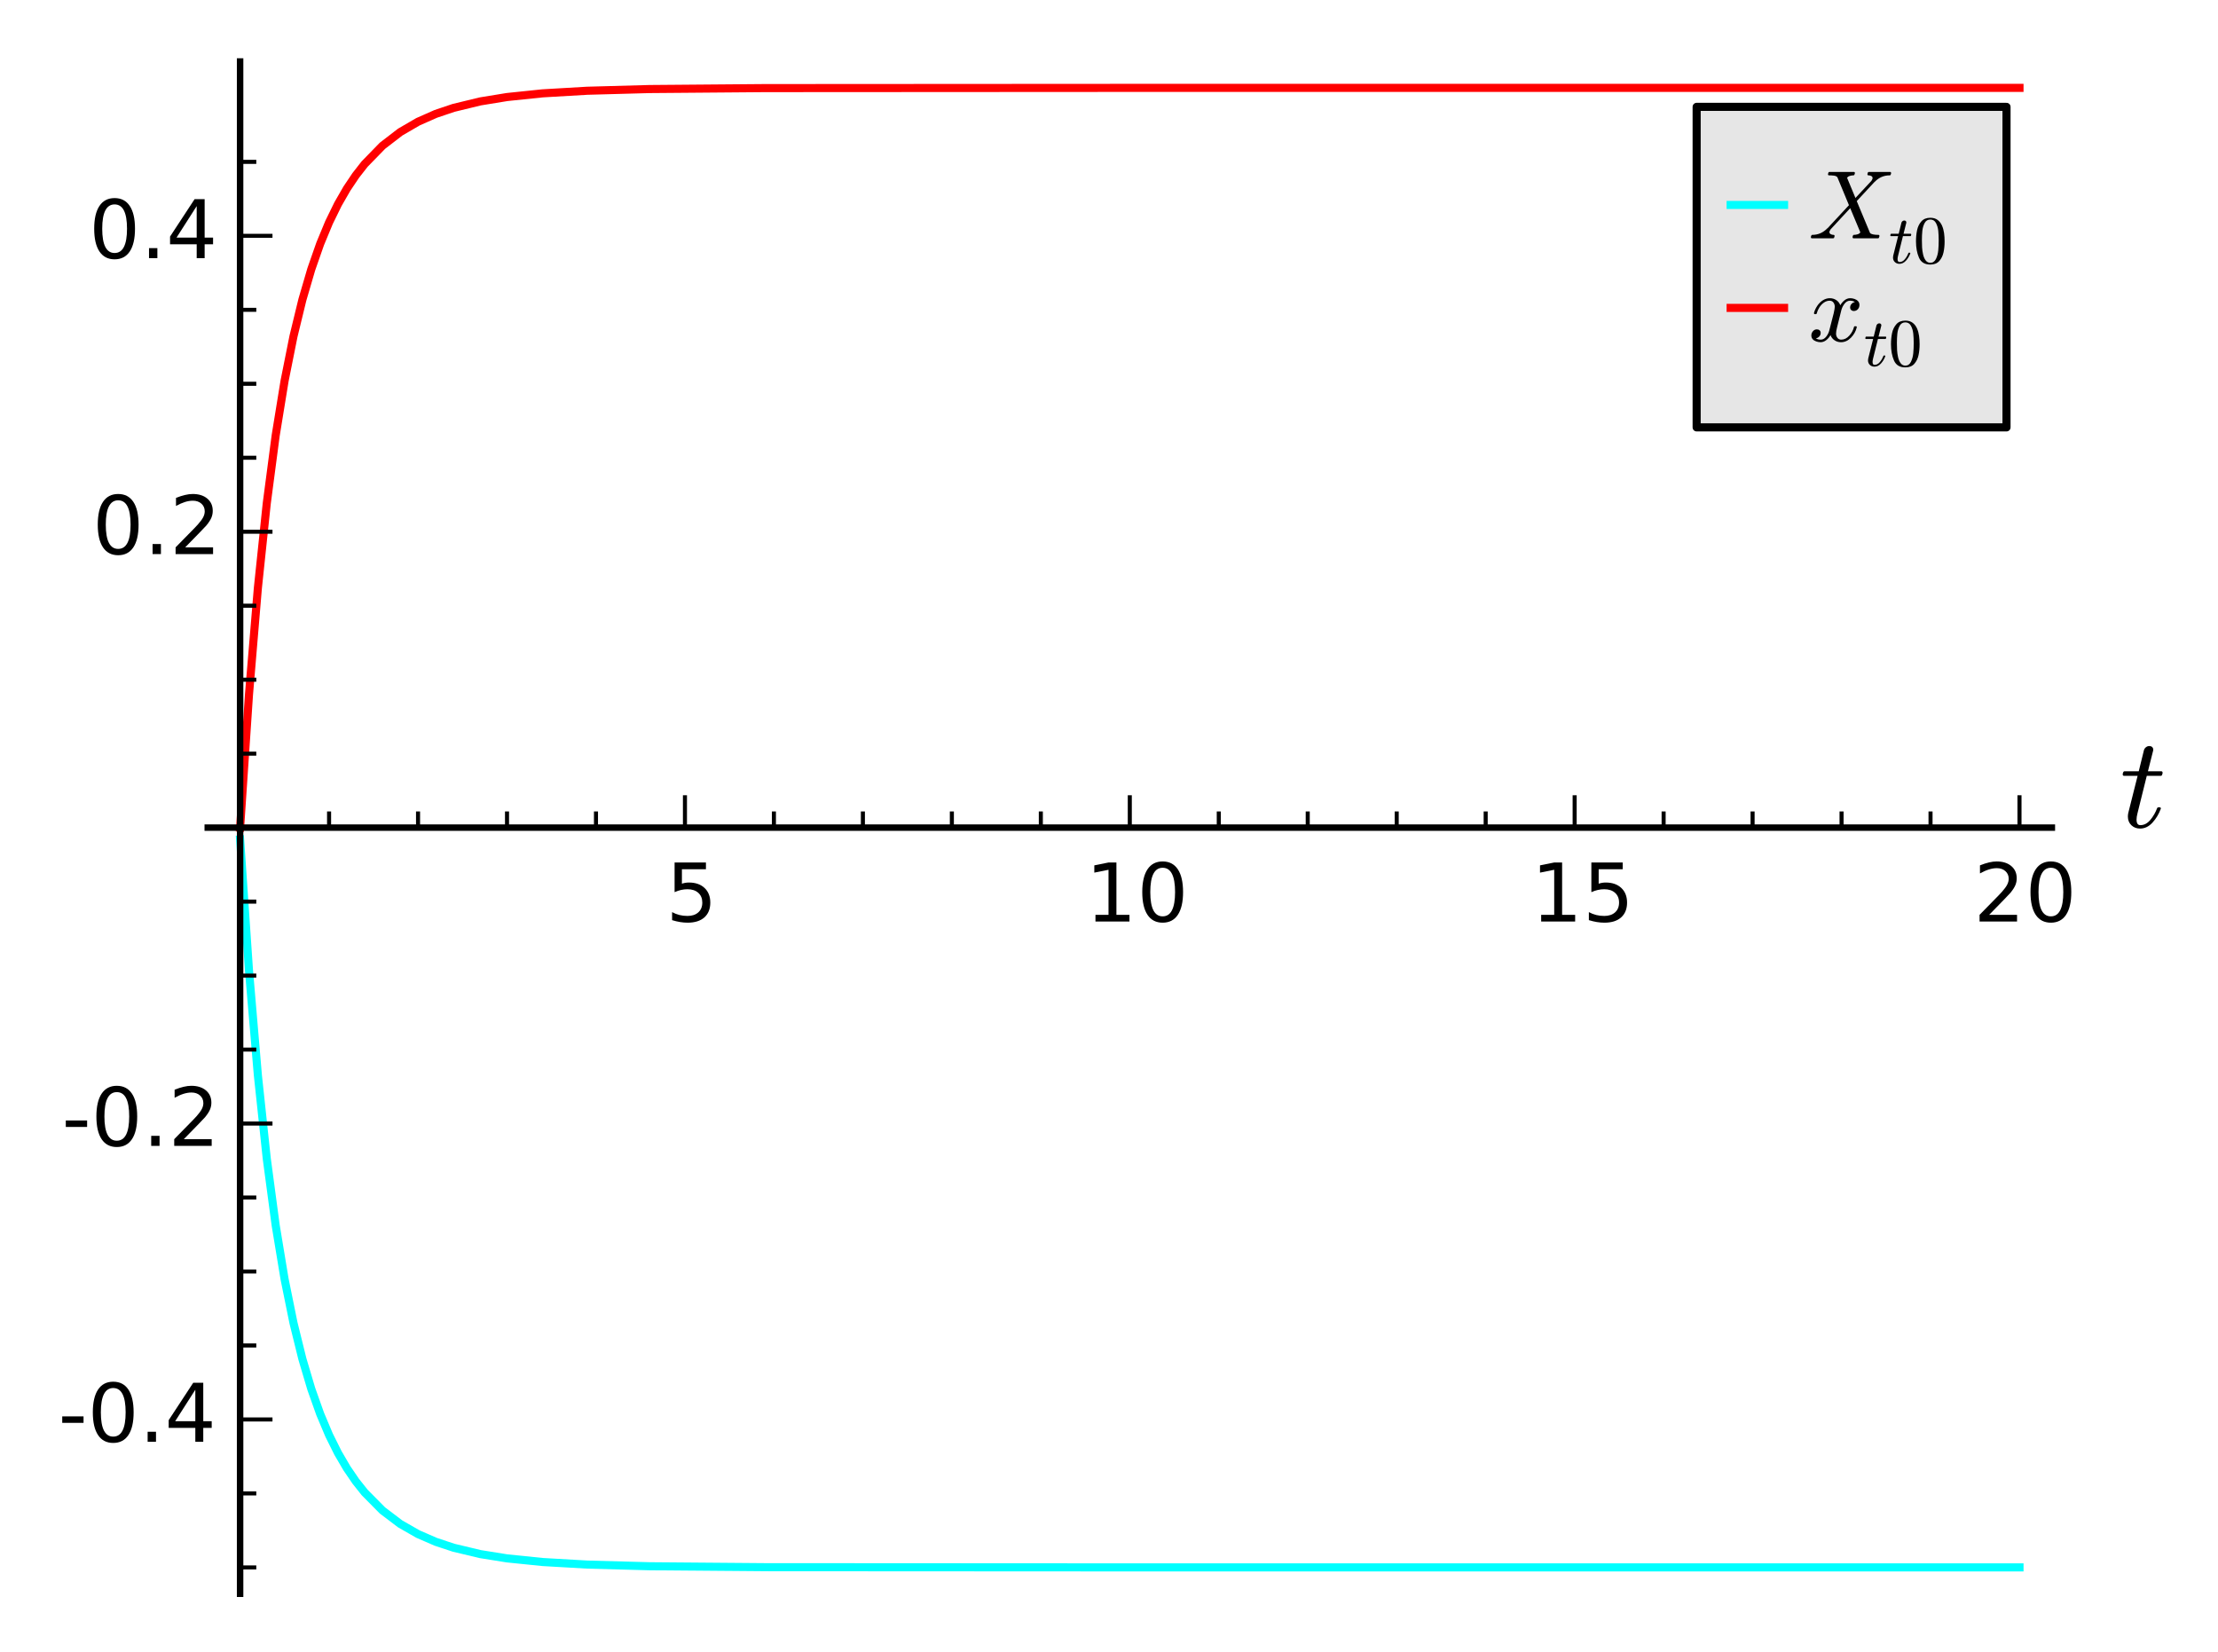
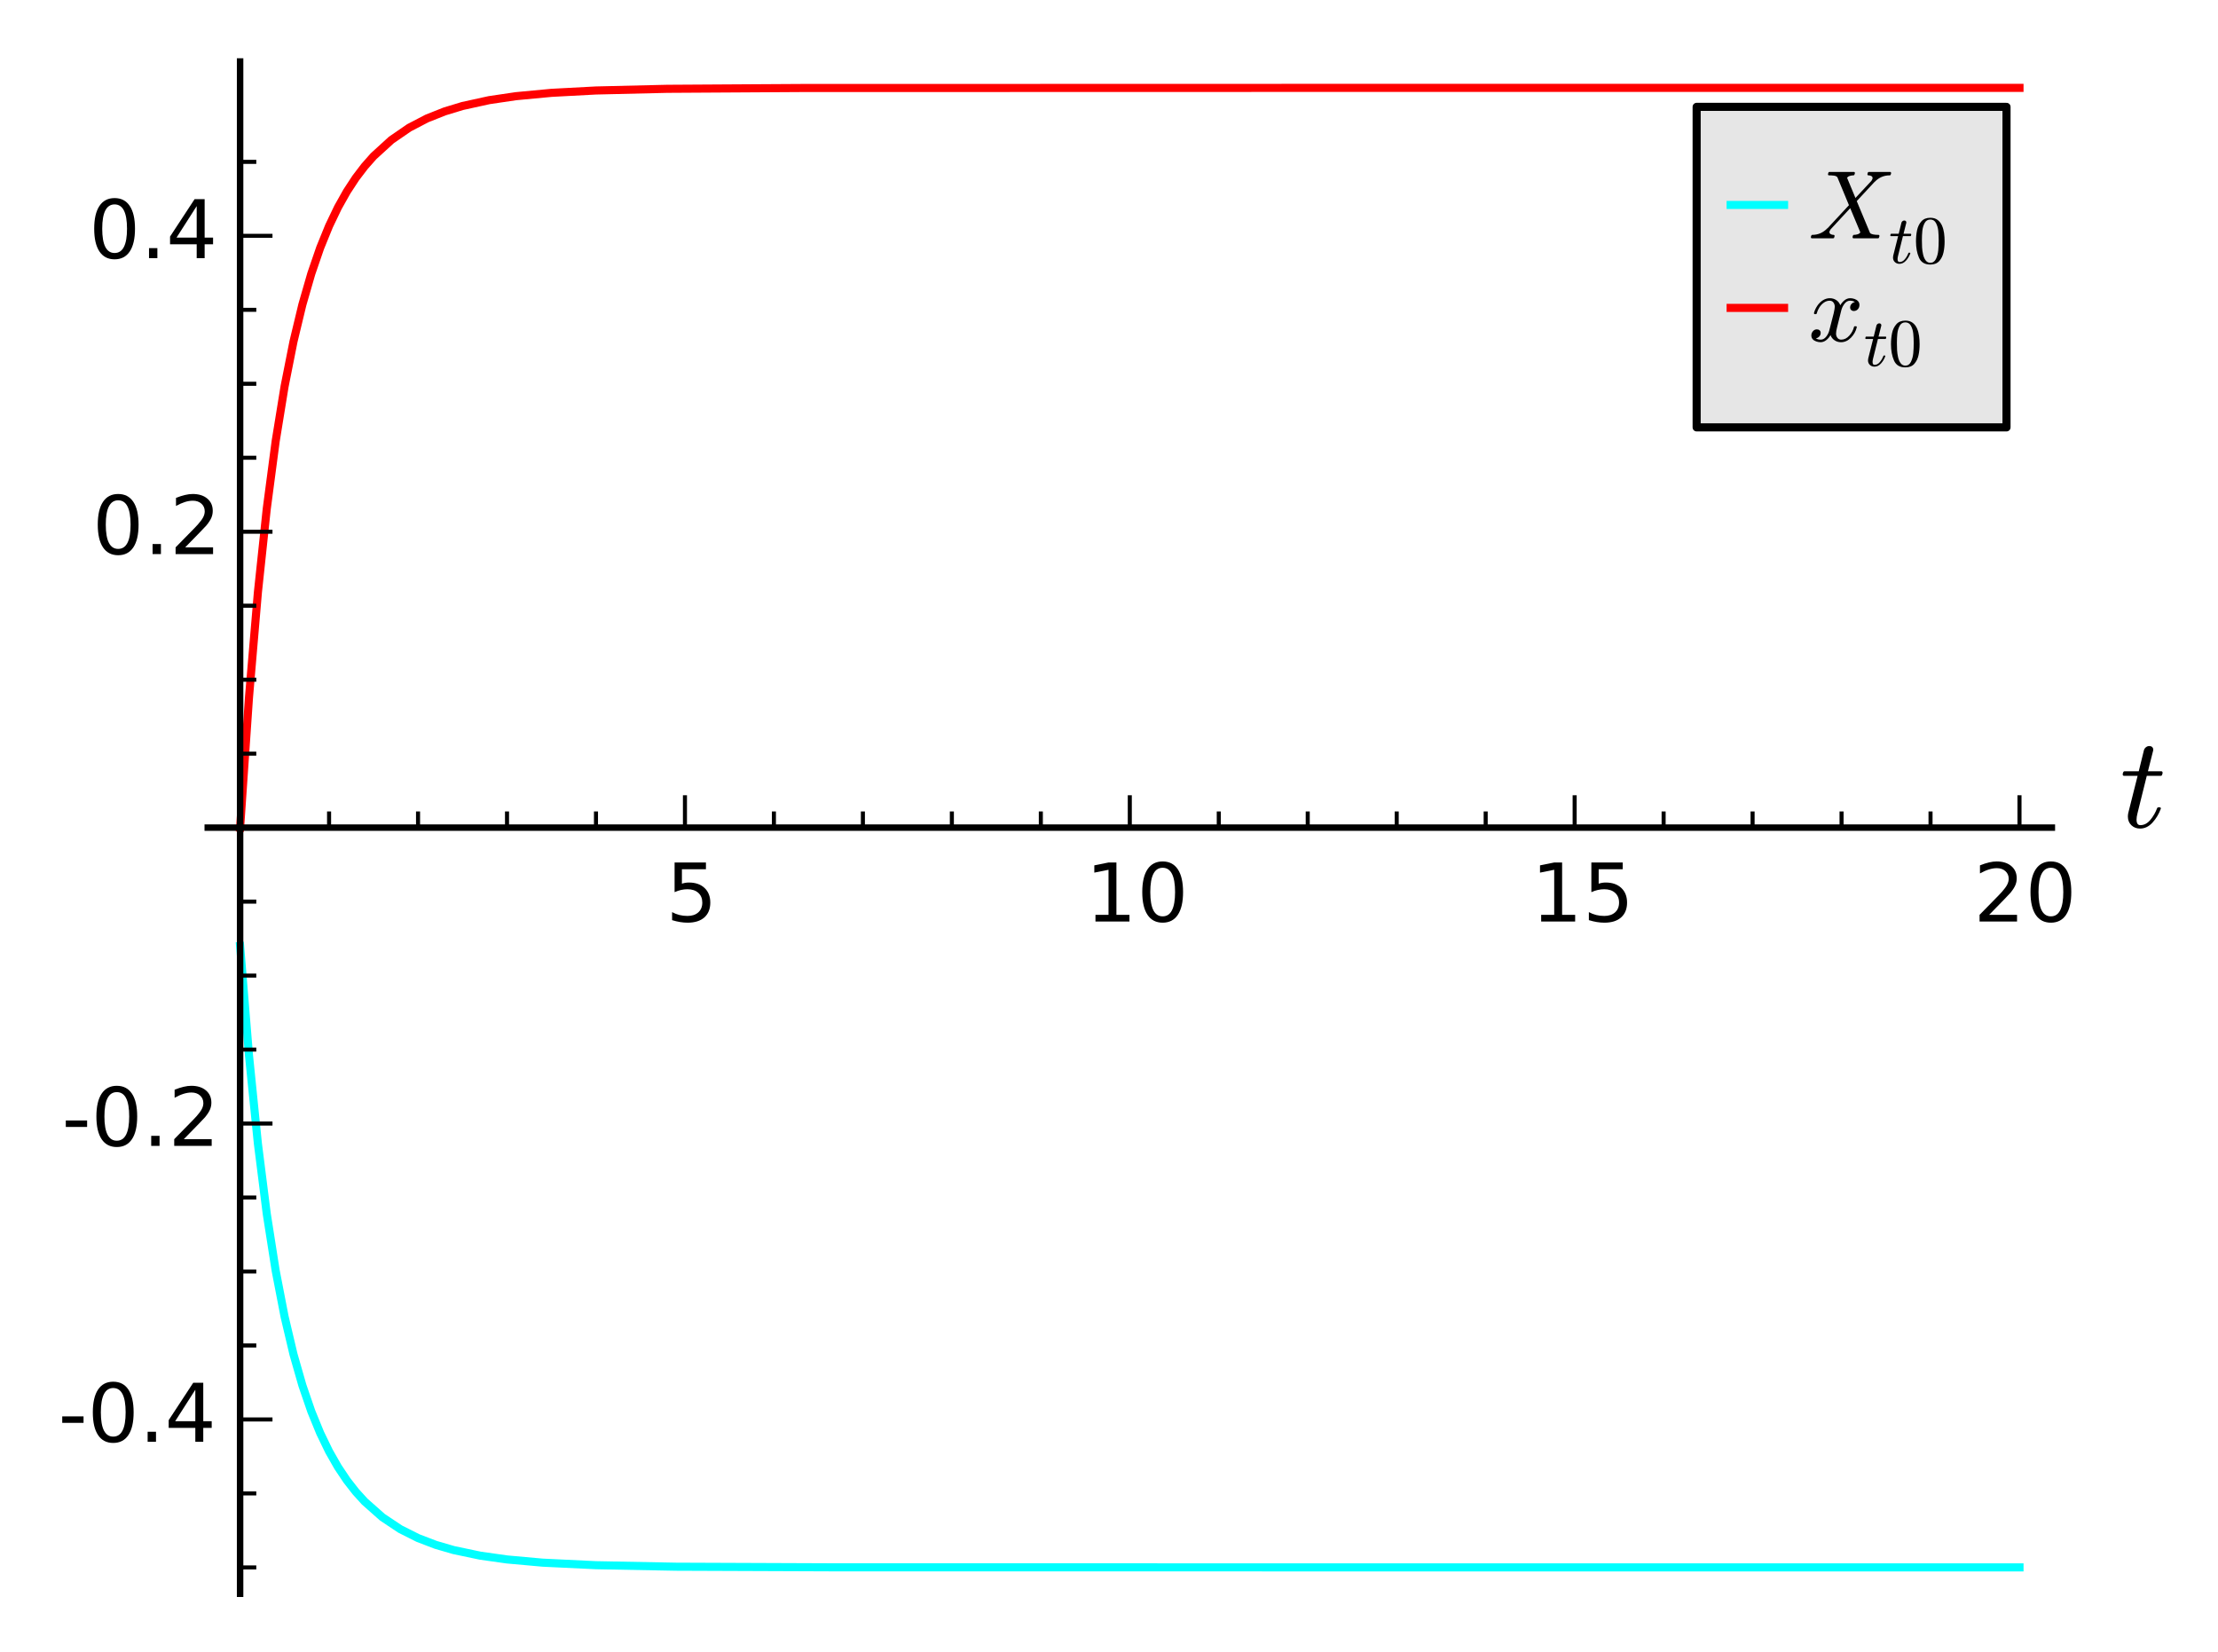
<svg xmlns="http://www.w3.org/2000/svg" xmlns:xlink="http://www.w3.org/1999/xlink" height="204pt" version="1.1" viewBox="0 0 274 204" width="274pt">
  <defs>
    <style type="text/css">
*{stroke-linecap:butt;stroke-linejoin:round;}
  </style>
  </defs>
  <g id="figure_1">
    <g id="patch_1">
      <path d=" M-2.22045e-16 204.48 L274.994 204.48 L274.994 0 L-2.22045e-16 0 z " style="fill:#ffffff;" />
    </g>
    <g id="axes_1">
      <g id="patch_2">
        <path d=" M25.265 197.28 L253.874 197.28 L253.874 7.2 L25.265 7.2 z " style="fill:#ffffff;" />
      </g>
      <g id="line2d_1">
-         <path clip-path="url(#p8c2806fd95)" d=" M29.661 103.702 L30.76 119.906 L31.859 132.856 L32.958 143.151 L34.057 151.378 L35.156 158.015 L36.255 163.423 L37.355 167.876 L38.454 171.574 L39.553 174.669 L40.652 177.278 L41.751 179.489 L42.85 181.372 L43.949 182.984 L45.048 184.367 L47.246 186.589 L49.444 188.254 L51.643 189.511 L53.841 190.466 L56.039 191.195 L59.336 191.981 L62.633 192.51 L67.03 192.959 L72.525 193.275 L80.219 193.482 L94.507 193.598 L140.669 193.624 L249.478 193.625 L249.478 193.625" style="fill:none;stroke:#00ffff;stroke-linecap:square;" />
+         <path clip-path="url(#pa21047850b)" d=" M29.661 116.862 L30.76 130.395 L31.859 141.273 L32.958 149.976 L34.057 156.974 L35.156 162.65 L36.255 167.298 L37.355 171.14 L38.454 174.341 L39.553 177.027 L40.652 179.296 L41.751 181.224 L42.85 182.868 L43.949 184.277 L45.048 185.488 L47.246 187.435 L49.444 188.897 L51.643 190.002 L53.841 190.842 L56.039 191.483 L59.336 192.176 L62.633 192.642 L67.03 193.038 L73.624 193.353 L83.516 193.539 L103.3 193.616 L230.794 193.625 L249.478 193.625 L249.478 193.625" style="fill:none;stroke:#00ffff;stroke-linecap:square;" />
      </g>
      <g id="line2d_2">
-         <path clip-path="url(#p8c2806fd95)" d=" M29.661 102.24 L30.76 85.773 L31.859 72.612 L32.958 62.149 L34.057 53.789 L35.156 47.044 L36.255 41.548 L37.355 37.023 L38.454 33.265 L39.553 30.119 L40.652 27.468 L41.751 25.221 L42.85 23.307 L43.949 21.669 L45.048 20.263 L47.246 18.006 L49.444 16.314 L51.643 15.036 L53.841 14.065 L56.039 13.325 L59.336 12.526 L62.633 11.988 L67.03 11.531 L72.525 11.211 L80.219 11 L94.507 10.883 L140.669 10.855 L249.478 10.855 L249.478 10.855" style="fill:none;stroke:#ff0000;stroke-linecap:square;" />
+         <path clip-path="url(#pa21047850b)" d=" M29.661 102.24 L30.76 86.128 L31.859 73.179 L32.958 62.818 L34.057 54.487 L35.156 47.73 L36.255 42.196 L37.355 37.623 L38.454 33.813 L39.553 30.614 L40.652 27.913 L41.751 25.618 L42.85 23.661 L43.949 21.983 L45.048 20.542 L46.147 19.298 L48.345 17.292 L50.544 15.78 L52.742 14.634 L54.94 13.761 L57.138 13.093 L60.435 12.37 L63.733 11.883 L68.129 11.469 L73.624 11.178 L82.417 10.971 L98.903 10.872 L167.047 10.855 L249.478 10.855 L249.478 10.855" style="fill:none;stroke:#ff0000;stroke-linecap:square;" />
      </g>
      <g id="matplotlib.axis_1">
        <g id="xtick_1">
          <g id="line2d_3">
            <defs>
              <path d=" M0 0 L0 -4" id="m93b0483c22" style="stroke:#000000;stroke-width:0.5;" />
            </defs>
            <g>
              <use style="stroke:#000000;stroke-width:0.5;" x="29.661" xlink:href="#m93b0483c22" y="102.24" />
            </g>
          </g>
        </g>
        <g id="xtick_2">
          <g id="line2d_4">
            <g>
              <use style="stroke:#000000;stroke-width:0.5;" x="84.615" xlink:href="#m93b0483c22" y="102.24" />
            </g>
          </g>
          <g id="text_1">
            <defs>
              <path d=" M10.797 72.906 L49.516 72.906 L49.516 64.594 L19.828 64.594 L19.828 46.734 Q21.969 47.469 24.109 47.828 Q26.266 48.188 28.422 48.188 Q40.625 48.188 47.75 41.5 Q54.891 34.812 54.891 23.391 Q54.891 11.625 47.562 5.094 Q40.234 -1.422 26.906 -1.422 Q22.312 -1.422 17.547 -0.641 Q12.797 0.141 7.719 1.703 L7.719 11.625 Q12.109 9.234 16.797 8.062 Q21.484 6.891 26.703 6.891 Q35.156 6.891 40.078 11.328 Q45.016 15.766 45.016 23.391 Q45.016 31 40.078 35.438 Q35.156 39.891 26.703 39.891 Q22.75 39.891 18.812 39.016 Q14.891 38.141 10.797 36.281 z " id="BitstreamVeraSans-Roman-35" />
            </defs>
            <g transform="translate(82.25662 113.8384)scale(0.1 -0.1)">
              <use xlink:href="#BitstreamVeraSans-Roman-35" />
            </g>
          </g>
        </g>
        <g id="xtick_3">
          <g id="line2d_5">
            <g>
              <use style="stroke:#000000;stroke-width:0.5;" x="139.569" xlink:href="#m93b0483c22" y="102.24" />
            </g>
          </g>
          <g id="text_2">
            <defs>
              <path d=" M31.781 66.406 Q24.172 66.406 20.328 58.906 Q16.5 51.422 16.5 36.375 Q16.5 21.391 20.328 13.891 Q24.172 6.391 31.781 6.391 Q39.453 6.391 43.281 13.891 Q47.125 21.391 47.125 36.375 Q47.125 51.422 43.281 58.906 Q39.453 66.406 31.781 66.406 M31.781 74.219 Q44.047 74.219 50.516 64.516 Q56.984 54.828 56.984 36.375 Q56.984 17.969 50.516 8.266 Q44.047 -1.422 31.781 -1.422 Q19.531 -1.422 13.062 8.266 Q6.594 17.969 6.594 36.375 Q6.594 54.828 13.062 64.516 Q19.531 74.219 31.781 74.219" id="BitstreamVeraSans-Roman-30" />
              <path d=" M12.406 8.297 L28.516 8.297 L28.516 63.922 L10.984 60.406 L10.984 69.391 L28.422 72.906 L38.281 72.906 L38.281 8.297 L54.391 8.297 L54.391 0 L12.406 0 z " id="BitstreamVeraSans-Roman-31" />
            </defs>
            <g transform="translate(134.0882 113.8384)scale(0.1 -0.1)">
              <use xlink:href="#BitstreamVeraSans-Roman-31" />
              <use x="63.623" xlink:href="#BitstreamVeraSans-Roman-30" />
            </g>
          </g>
        </g>
        <g id="xtick_4">
          <g id="line2d_6">
            <g>
              <use style="stroke:#000000;stroke-width:0.5;" x="194.524" xlink:href="#m93b0483c22" y="102.24" />
            </g>
          </g>
          <g id="text_3">
            <g transform="translate(189.1472 113.8384)scale(0.1 -0.1)">
              <use xlink:href="#BitstreamVeraSans-Roman-31" />
              <use x="63.623" xlink:href="#BitstreamVeraSans-Roman-35" />
            </g>
          </g>
        </g>
        <g id="xtick_5">
          <g id="line2d_7">
            <g>
              <use style="stroke:#000000;stroke-width:0.5;" x="249.478" xlink:href="#m93b0483c22" y="102.24" />
            </g>
          </g>
          <g id="text_4">
            <defs>
              <path d=" M19.188 8.297 L53.609 8.297 L53.609 0 L7.328 0 L7.328 8.297 Q12.938 14.109 22.625 23.891 Q32.328 33.688 34.812 36.531 Q39.547 41.844 41.422 45.531 Q43.312 49.219 43.312 52.781 Q43.312 58.594 39.234 62.25 Q35.156 65.922 28.609 65.922 Q23.969 65.922 18.812 64.312 Q13.672 62.703 7.812 59.422 L7.812 69.391 Q13.766 71.781 18.938 73 Q24.125 74.219 28.422 74.219 Q39.75 74.219 46.484 68.547 Q53.219 62.891 53.219 53.422 Q53.219 48.922 51.531 44.891 Q49.859 40.875 45.406 35.406 Q44.188 33.984 37.641 27.219 Q31.109 20.453 19.188 8.297" id="BitstreamVeraSans-Roman-32" />
            </defs>
            <g transform="translate(243.814 113.8384)scale(0.1 -0.1)">
              <use xlink:href="#BitstreamVeraSans-Roman-32" />
              <use x="63.623" xlink:href="#BitstreamVeraSans-Roman-30" />
            </g>
          </g>
        </g>
        <g id="xtick_6">
          <g id="line2d_8">
            <defs>
              <path d=" M0 0 L0 -2" id="m177f7580d0" style="stroke:#000000;stroke-width:0.5;" />
            </defs>
            <g>
              <use style="stroke:#000000;stroke-width:0.5;" x="40.652" xlink:href="#m177f7580d0" y="102.24" />
            </g>
          </g>
        </g>
        <g id="xtick_7">
          <g id="line2d_9">
            <g>
              <use style="stroke:#000000;stroke-width:0.5;" x="51.643" xlink:href="#m177f7580d0" y="102.24" />
            </g>
          </g>
        </g>
        <g id="xtick_8">
          <g id="line2d_10">
            <g>
              <use style="stroke:#000000;stroke-width:0.5;" x="62.634" xlink:href="#m177f7580d0" y="102.24" />
            </g>
          </g>
        </g>
        <g id="xtick_9">
          <g id="line2d_11">
            <g>
              <use style="stroke:#000000;stroke-width:0.5;" x="73.624" xlink:href="#m177f7580d0" y="102.24" />
            </g>
          </g>
        </g>
        <g id="xtick_10">
          <g id="line2d_12">
            <g>
              <use style="stroke:#000000;stroke-width:0.5;" x="95.606" xlink:href="#m177f7580d0" y="102.24" />
            </g>
          </g>
        </g>
        <g id="xtick_11">
          <g id="line2d_13">
            <g>
              <use style="stroke:#000000;stroke-width:0.5;" x="106.597" xlink:href="#m177f7580d0" y="102.24" />
            </g>
          </g>
        </g>
        <g id="xtick_12">
          <g id="line2d_14">
            <g>
              <use style="stroke:#000000;stroke-width:0.5;" x="117.588" xlink:href="#m177f7580d0" y="102.24" />
            </g>
          </g>
        </g>
        <g id="xtick_13">
          <g id="line2d_15">
            <g>
              <use style="stroke:#000000;stroke-width:0.5;" x="128.579" xlink:href="#m177f7580d0" y="102.24" />
            </g>
          </g>
        </g>
        <g id="xtick_14">
          <g id="line2d_16">
            <g>
              <use style="stroke:#000000;stroke-width:0.5;" x="150.56" xlink:href="#m177f7580d0" y="102.24" />
            </g>
          </g>
        </g>
        <g id="xtick_15">
          <g id="line2d_17">
            <g>
              <use style="stroke:#000000;stroke-width:0.5;" x="161.551" xlink:href="#m177f7580d0" y="102.24" />
            </g>
          </g>
        </g>
        <g id="xtick_16">
          <g id="line2d_18">
            <g>
              <use style="stroke:#000000;stroke-width:0.5;" x="172.542" xlink:href="#m177f7580d0" y="102.24" />
            </g>
          </g>
        </g>
        <g id="xtick_17">
          <g id="line2d_19">
            <g>
              <use style="stroke:#000000;stroke-width:0.5;" x="183.533" xlink:href="#m177f7580d0" y="102.24" />
            </g>
          </g>
        </g>
        <g id="xtick_18">
          <g id="line2d_20">
            <g>
              <use style="stroke:#000000;stroke-width:0.5;" x="205.515" xlink:href="#m177f7580d0" y="102.24" />
            </g>
          </g>
        </g>
        <g id="xtick_19">
          <g id="line2d_21">
            <g>
              <use style="stroke:#000000;stroke-width:0.5;" x="216.505" xlink:href="#m177f7580d0" y="102.24" />
            </g>
          </g>
        </g>
        <g id="xtick_20">
          <g id="line2d_22">
            <g>
              <use style="stroke:#000000;stroke-width:0.5;" x="227.496" xlink:href="#m177f7580d0" y="102.24" />
            </g>
          </g>
        </g>
        <g id="xtick_21">
          <g id="line2d_23">
            <g>
              <use style="stroke:#000000;stroke-width:0.5;" x="238.487" xlink:href="#m177f7580d0" y="102.24" />
            </g>
          </g>
        </g>
        <g id="text_5">
          <defs>
            <path d=" M6.203 8.109 Q6.203 9.578 6.5 10.891 L13.719 39.594 L3.219 39.594 Q2.203 39.594 2.203 40.922 Q2.594 43.109 3.516 43.109 L14.594 43.109 L18.609 59.422 Q19 60.75 20.172 61.672 Q21.344 62.594 22.797 62.594 Q24.078 62.594 24.922 61.828 Q25.781 61.078 25.781 59.812 Q25.781 59.516 25.75 59.344 Q25.734 59.188 25.688 58.984 L21.688 43.109 L31.984 43.109 Q33.016 43.109 33.016 41.797 Q32.953 41.547 32.812 40.953 Q32.672 40.375 32.422 39.984 Q32.172 39.594 31.688 39.594 L20.797 39.594 L13.625 10.688 Q12.891 7.859 12.891 5.812 Q12.891 1.516 15.828 1.516 Q20.219 1.516 23.609 5.641 Q27 9.766 28.812 14.703 Q29.203 15.281 29.594 15.281 L30.812 15.281 Q31.203 15.281 31.438 15.016 Q31.688 14.75 31.688 14.406 Q31.688 14.203 31.594 14.109 Q29.391 8.062 25.188 3.469 Q21 -1.125 15.578 -1.125 Q11.625 -1.125 8.906 1.453 Q6.203 4.047 6.203 8.109" id="Cmmi10-74" />
          </defs>
          <g transform="translate(261.8744 102.24)scale(0.16 -0.16)">
            <use transform="translate(0.0 0.40625)" xlink:href="#Cmmi10-74" />
          </g>
        </g>
      </g>
      <g id="matplotlib.axis_2">
        <g id="ytick_1">
          <g id="line2d_24">
            <defs>
              <path d=" M0 0 L4 0" id="m728421d6d4" style="stroke:#000000;stroke-width:0.5;" />
            </defs>
            <g>
              <use style="stroke:#000000;stroke-width:0.5;" x="29.661" xlink:href="#m728421d6d4" y="175.348" />
            </g>
          </g>
          <g id="text_6">
            <defs>
              <path d=" M10.688 12.406 L21 12.406 L21 0 L10.688 0 z " id="BitstreamVeraSans-Roman-2e" />
              <path d=" M4.891 31.391 L31.203 31.391 L31.203 23.391 L4.891 23.391 z " id="BitstreamVeraSans-Roman-2d" />
              <path d=" M37.797 64.312 L12.891 25.391 L37.797 25.391 z  M35.203 72.906 L47.609 72.906 L47.609 25.391 L58.016 25.391 L58.016 17.188 L47.609 17.188 L47.609 0 L37.797 0 L37.797 17.188 L4.891 17.188 L4.891 26.703 z " id="BitstreamVeraSans-Roman-34" />
            </defs>
            <g transform="translate(7.2 178.1071)scale(0.1 -0.1)">
              <use xlink:href="#BitstreamVeraSans-Roman-2d" />
              <use x="36.084" xlink:href="#BitstreamVeraSans-Roman-30" />
              <use x="99.707" xlink:href="#BitstreamVeraSans-Roman-2e" />
              <use x="131.494" xlink:href="#BitstreamVeraSans-Roman-34" />
            </g>
          </g>
        </g>
        <g id="ytick_2">
          <g id="line2d_25">
            <g>
              <use style="stroke:#000000;stroke-width:0.5;" x="29.661" xlink:href="#m728421d6d4" y="138.794" />
            </g>
          </g>
          <g id="text_7">
            <g transform="translate(7.640625 141.5532)scale(0.1 -0.1)">
              <use xlink:href="#BitstreamVeraSans-Roman-2d" />
              <use x="36.084" xlink:href="#BitstreamVeraSans-Roman-30" />
              <use x="99.707" xlink:href="#BitstreamVeraSans-Roman-2e" />
              <use x="131.494" xlink:href="#BitstreamVeraSans-Roman-32" />
            </g>
          </g>
        </g>
        <g id="ytick_3">
          <g id="line2d_26">
            <g>
              <use style="stroke:#000000;stroke-width:0.5;" x="29.661" xlink:href="#m728421d6d4" y="102.24" />
            </g>
          </g>
        </g>
        <g id="ytick_4">
          <g id="line2d_27">
            <g>
              <use style="stroke:#000000;stroke-width:0.5;" x="29.661" xlink:href="#m728421d6d4" y="65.686" />
            </g>
          </g>
          <g id="text_8">
            <g transform="translate(11.41875 68.44553)scale(0.1 -0.1)">
              <use xlink:href="#BitstreamVeraSans-Roman-30" />
              <use x="63.623" xlink:href="#BitstreamVeraSans-Roman-2e" />
              <use x="95.41" xlink:href="#BitstreamVeraSans-Roman-32" />
            </g>
          </g>
        </g>
        <g id="ytick_5">
          <g id="line2d_28">
            <g>
              <use style="stroke:#000000;stroke-width:0.5;" x="29.661" xlink:href="#m728421d6d4" y="29.132" />
            </g>
          </g>
          <g id="text_9">
            <g transform="translate(10.97813 31.89168)scale(0.1 -0.1)">
              <use xlink:href="#BitstreamVeraSans-Roman-30" />
              <use x="63.623" xlink:href="#BitstreamVeraSans-Roman-2e" />
              <use x="95.41" xlink:href="#BitstreamVeraSans-Roman-34" />
            </g>
          </g>
        </g>
        <g id="ytick_6">
          <g id="line2d_29">
            <defs>
              <path d=" M0 0 L2 0" id="mf0c55a9a47" style="stroke:#000000;stroke-width:0.5;" />
            </defs>
            <g>
              <use style="stroke:#000000;stroke-width:0.5;" x="29.661" xlink:href="#mf0c55a9a47" y="193.625" />
            </g>
          </g>
        </g>
        <g id="ytick_7">
          <g id="line2d_30">
            <g>
              <use style="stroke:#000000;stroke-width:0.5;" x="29.661" xlink:href="#mf0c55a9a47" y="184.486" />
            </g>
          </g>
        </g>
        <g id="ytick_8">
          <g id="line2d_31">
            <g>
              <use style="stroke:#000000;stroke-width:0.5;" x="29.661" xlink:href="#mf0c55a9a47" y="166.209" />
            </g>
          </g>
        </g>
        <g id="ytick_9">
          <g id="line2d_32">
            <g>
              <use style="stroke:#000000;stroke-width:0.5;" x="29.661" xlink:href="#mf0c55a9a47" y="157.071" />
            </g>
          </g>
        </g>
        <g id="ytick_10">
          <g id="line2d_33">
            <g>
              <use style="stroke:#000000;stroke-width:0.5;" x="29.661" xlink:href="#mf0c55a9a47" y="147.932" />
            </g>
          </g>
        </g>
        <g id="ytick_11">
          <g id="line2d_34">
            <g>
              <use style="stroke:#000000;stroke-width:0.5;" x="29.661" xlink:href="#mf0c55a9a47" y="129.655" />
            </g>
          </g>
        </g>
        <g id="ytick_12">
          <g id="line2d_35">
            <g>
              <use style="stroke:#000000;stroke-width:0.5;" x="29.661" xlink:href="#mf0c55a9a47" y="120.517" />
            </g>
          </g>
        </g>
        <g id="ytick_13">
          <g id="line2d_36">
            <g>
              <use style="stroke:#000000;stroke-width:0.5;" x="29.661" xlink:href="#mf0c55a9a47" y="111.378" />
            </g>
          </g>
        </g>
        <g id="ytick_14">
          <g id="line2d_37">
            <g>
              <use style="stroke:#000000;stroke-width:0.5;" x="29.661" xlink:href="#mf0c55a9a47" y="93.102" />
            </g>
          </g>
        </g>
        <g id="ytick_15">
          <g id="line2d_38">
            <g>
              <use style="stroke:#000000;stroke-width:0.5;" x="29.661" xlink:href="#mf0c55a9a47" y="83.963" />
            </g>
          </g>
        </g>
        <g id="ytick_16">
          <g id="line2d_39">
            <g>
              <use style="stroke:#000000;stroke-width:0.5;" x="29.661" xlink:href="#mf0c55a9a47" y="74.825" />
            </g>
          </g>
        </g>
        <g id="ytick_17">
          <g id="line2d_40">
            <g>
              <use style="stroke:#000000;stroke-width:0.5;" x="29.661" xlink:href="#mf0c55a9a47" y="56.548" />
            </g>
          </g>
        </g>
        <g id="ytick_18">
          <g id="line2d_41">
            <g>
              <use style="stroke:#000000;stroke-width:0.5;" x="29.661" xlink:href="#mf0c55a9a47" y="47.409" />
            </g>
          </g>
        </g>
        <g id="ytick_19">
          <g id="line2d_42">
            <g>
              <use style="stroke:#000000;stroke-width:0.5;" x="29.661" xlink:href="#mf0c55a9a47" y="38.271" />
            </g>
          </g>
        </g>
        <g id="ytick_20">
          <g id="line2d_43">
            <g>
              <use style="stroke:#000000;stroke-width:0.5;" x="29.661" xlink:href="#mf0c55a9a47" y="19.994" />
            </g>
          </g>
        </g>
      </g>
      <g id="patch_3">
        <path d=" M25.265 102.24 L253.874 102.24" style="fill:none;stroke:#000000;stroke-width:0.8;" />
      </g>
      <g id="patch_4">
        <path d=" M29.661 197.28 L29.661 7.2" style="fill:none;stroke:#000000;stroke-width:0.8;" />
      </g>
      <g id="legend_1">
        <g id="patch_5">
          <path d=" M209.594 52.796 L247.874 52.796 L247.874 13.2 L209.594 13.2 L209.594 52.796 z " style="fill:#e6e6e6;stroke:#000000;" />
        </g>
        <g id="line2d_44">
          <path d=" M220.394 25.318 L213.794 25.318" style="fill:none;stroke:#00ffff;stroke-linecap:square;" />
        </g>
        <g id="line2d_45" />
        <g id="text_10">
          <defs>
            <path d=" M3.609 0 Q2.594 0 2.594 1.312 Q2.641 1.562 2.812 2.188 Q2.984 2.828 3.25 3.172 Q3.516 3.516 4 3.516 Q13.094 3.516 19.578 10.297 Q19.672 10.406 19.797 10.453 Q19.922 10.5 19.922 10.5 L41.797 34.078 L29.891 62.797 Q28.859 64.109 26.562 64.453 Q24.266 64.797 21.188 64.797 Q20.219 64.797 20.219 66.109 Q20.562 67.391 20.75 67.844 Q20.953 68.312 21.922 68.312 L46.922 68.312 Q47.906 68.312 47.906 67 Q47.859 66.75 47.688 66.109 Q47.516 65.484 47.234 65.141 Q46.969 64.797 46.484 64.797 Q44.625 64.797 42.641 64.188 Q40.672 63.578 39.891 62.203 L48.484 41.5 L64.891 59.078 Q65.047 59.422 65.578 60.281 Q66.109 61.141 66.109 61.922 Q66.109 63.375 64.844 64.078 Q63.578 64.797 61.812 64.797 Q60.797 64.797 60.797 66.109 Q61.141 67.391 61.328 67.844 Q61.531 68.312 62.5 68.312 L84.188 68.312 Q84.719 68.312 84.953 67.922 Q85.203 67.531 85.203 67 Q85.156 66.75 85 66.156 Q84.859 65.578 84.609 65.188 Q84.375 64.797 83.891 64.797 Q79.25 64.797 75.359 63.109 Q71.484 61.422 68.219 58.016 Q68.172 57.953 68.094 57.922 Q68.016 57.906 67.922 57.812 L49.812 38.281 L63.484 5.516 Q65.094 3.516 72.219 3.516 Q73.188 3.516 73.188 2.203 Q72.859 0.875 72.625 0.438 Q72.406 0 71.484 0 L46.484 0 Q45.516 0 45.516 1.312 Q45.562 1.562 45.703 2.172 Q45.844 2.781 46.109 3.141 Q46.391 3.516 46.781 3.516 Q48.734 3.516 50.734 4.125 Q52.734 4.734 53.516 6.109 L43.109 31 L22.906 9.188 Q22.75 8.844 22.219 8 Q21.688 7.172 21.688 6.391 Q21.688 4.938 23.047 4.219 Q24.422 3.516 25.984 3.516 Q27 3.516 27 2.203 Q26.656 0.781 26.453 0.391 Q26.266 0 25.297 0 z " id="Cmmi10-58" />
            <path d=" M25 -2.203 Q12.75 -2.203 8.328 7.875 Q3.906 17.969 3.906 31.891 Q3.906 40.578 5.484 48.234 Q7.078 55.906 11.781 61.25 Q16.5 66.609 25 66.609 Q31.594 66.609 35.781 63.375 Q39.984 60.156 42.188 55.047 Q44.391 49.953 45.188 44.109 Q46 38.281 46 31.891 Q46 23.297 44.406 15.797 Q42.828 8.297 38.188 3.047 Q33.547 -2.203 25 -2.203 M25 0.391 Q30.562 0.391 33.297 6.094 Q36.031 11.812 36.672 18.75 Q37.312 25.688 37.312 33.5 Q37.312 41.016 36.672 47.359 Q36.031 53.719 33.312 58.859 Q30.609 64.016 25 64.016 Q19.344 64.016 16.609 58.828 Q13.875 53.656 13.234 47.328 Q12.594 41.016 12.594 33.5 Q12.594 27.938 12.859 23 Q13.141 18.062 14.312 12.812 Q15.484 7.562 18.094 3.969 Q20.703 0.391 25 0.391" id="Cmr10-30" />
          </defs>
          <g transform="translate(223.3944 29.51813)scale(0.12 -0.12)">
            <use transform="translate(0.0 0.6875)" xlink:href="#Cmmi10-58" />
            <use transform="translate(82.8125 -24.82187)scale(0.7)" xlink:href="#Cmmi10-74" />
            <use transform="translate(108.0713 -24.82187)scale(0.7)" xlink:href="#Cmr10-30" />
          </g>
        </g>
        <g id="line2d_46">
          <path d=" M220.394 38.036 L213.794 38.036" style="fill:none;stroke:#ff0000;stroke-linecap:square;" />
        </g>
        <g id="line2d_47" />
        <g id="text_11">
          <defs>
            <path d=" M7.812 2.875 Q9.578 1.516 12.797 1.516 Q15.922 1.516 18.312 4.516 Q20.703 7.516 21.578 11.078 L26.125 28.812 Q27.203 33.641 27.203 35.406 Q27.203 37.891 25.812 39.75 Q24.422 41.609 21.922 41.609 Q18.75 41.609 15.969 39.625 Q13.188 37.641 11.281 34.594 Q9.375 31.547 8.594 28.422 Q8.406 27.781 7.812 27.781 L6.594 27.781 Q5.812 27.781 5.812 28.719 L5.812 29 Q6.781 32.719 9.125 36.25 Q11.469 39.797 14.859 41.984 Q18.266 44.188 22.125 44.188 Q25.781 44.188 28.734 42.234 Q31.688 40.281 32.906 36.922 Q34.625 39.984 37.281 42.078 Q39.938 44.188 43.109 44.188 Q45.266 44.188 47.5 43.422 Q49.75 42.672 51.172 41.109 Q52.594 39.547 52.594 37.203 Q52.594 34.672 50.953 32.828 Q49.312 31 46.781 31 Q45.172 31 44.094 32.031 Q43.016 33.062 43.016 34.625 Q43.016 36.719 44.453 38.297 Q45.906 39.891 47.906 40.188 Q46.094 41.609 42.922 41.609 Q39.703 41.609 37.328 38.625 Q34.969 35.641 33.984 31.984 L29.594 14.312 Q28.516 10.297 28.516 7.719 Q28.516 5.172 29.953 3.344 Q31.391 1.516 33.797 1.516 Q38.484 1.516 42.156 5.641 Q45.844 9.766 47.016 14.703 Q47.219 15.281 47.797 15.281 L49.031 15.281 Q49.422 15.281 49.656 15.016 Q49.906 14.75 49.906 14.406 Q49.906 14.312 49.812 14.109 Q48.391 8.156 43.844 3.516 Q39.312 -1.125 33.594 -1.125 Q29.938 -1.125 26.984 0.844 Q24.031 2.828 22.797 6.203 Q21.234 3.266 18.469 1.062 Q15.719 -1.125 12.594 -1.125 Q10.453 -1.125 8.172 -0.359 Q5.906 0.391 4.484 1.953 Q3.078 3.516 3.078 5.906 Q3.078 8.25 4.703 10.172 Q6.344 12.109 8.797 12.109 Q10.453 12.109 11.578 11.109 Q12.703 10.109 12.703 8.5 Q12.703 6.391 11.297 4.828 Q9.906 3.266 7.812 2.875" id="Cmmi10-78" />
          </defs>
          <g transform="translate(223.3944 42.23625)scale(0.12 -0.12)">
            <use transform="translate(0.0 0.8125)" xlink:href="#Cmmi10-78" />
            <use transform="translate(57.08008 -24.69687)scale(0.7)" xlink:href="#Cmmi10-74" />
            <use transform="translate(82.33887 -24.69687)scale(0.7)" xlink:href="#Cmr10-30" />
          </g>
        </g>
      </g>
    </g>
  </g>
  <defs>
-     <clipPath id="p8c2806fd95">
+     <clipPath id="pa21047850b">
      <rect height="190.08" width="228.61" x="25.265" y="7.2" />
    </clipPath>
  </defs>
</svg>
